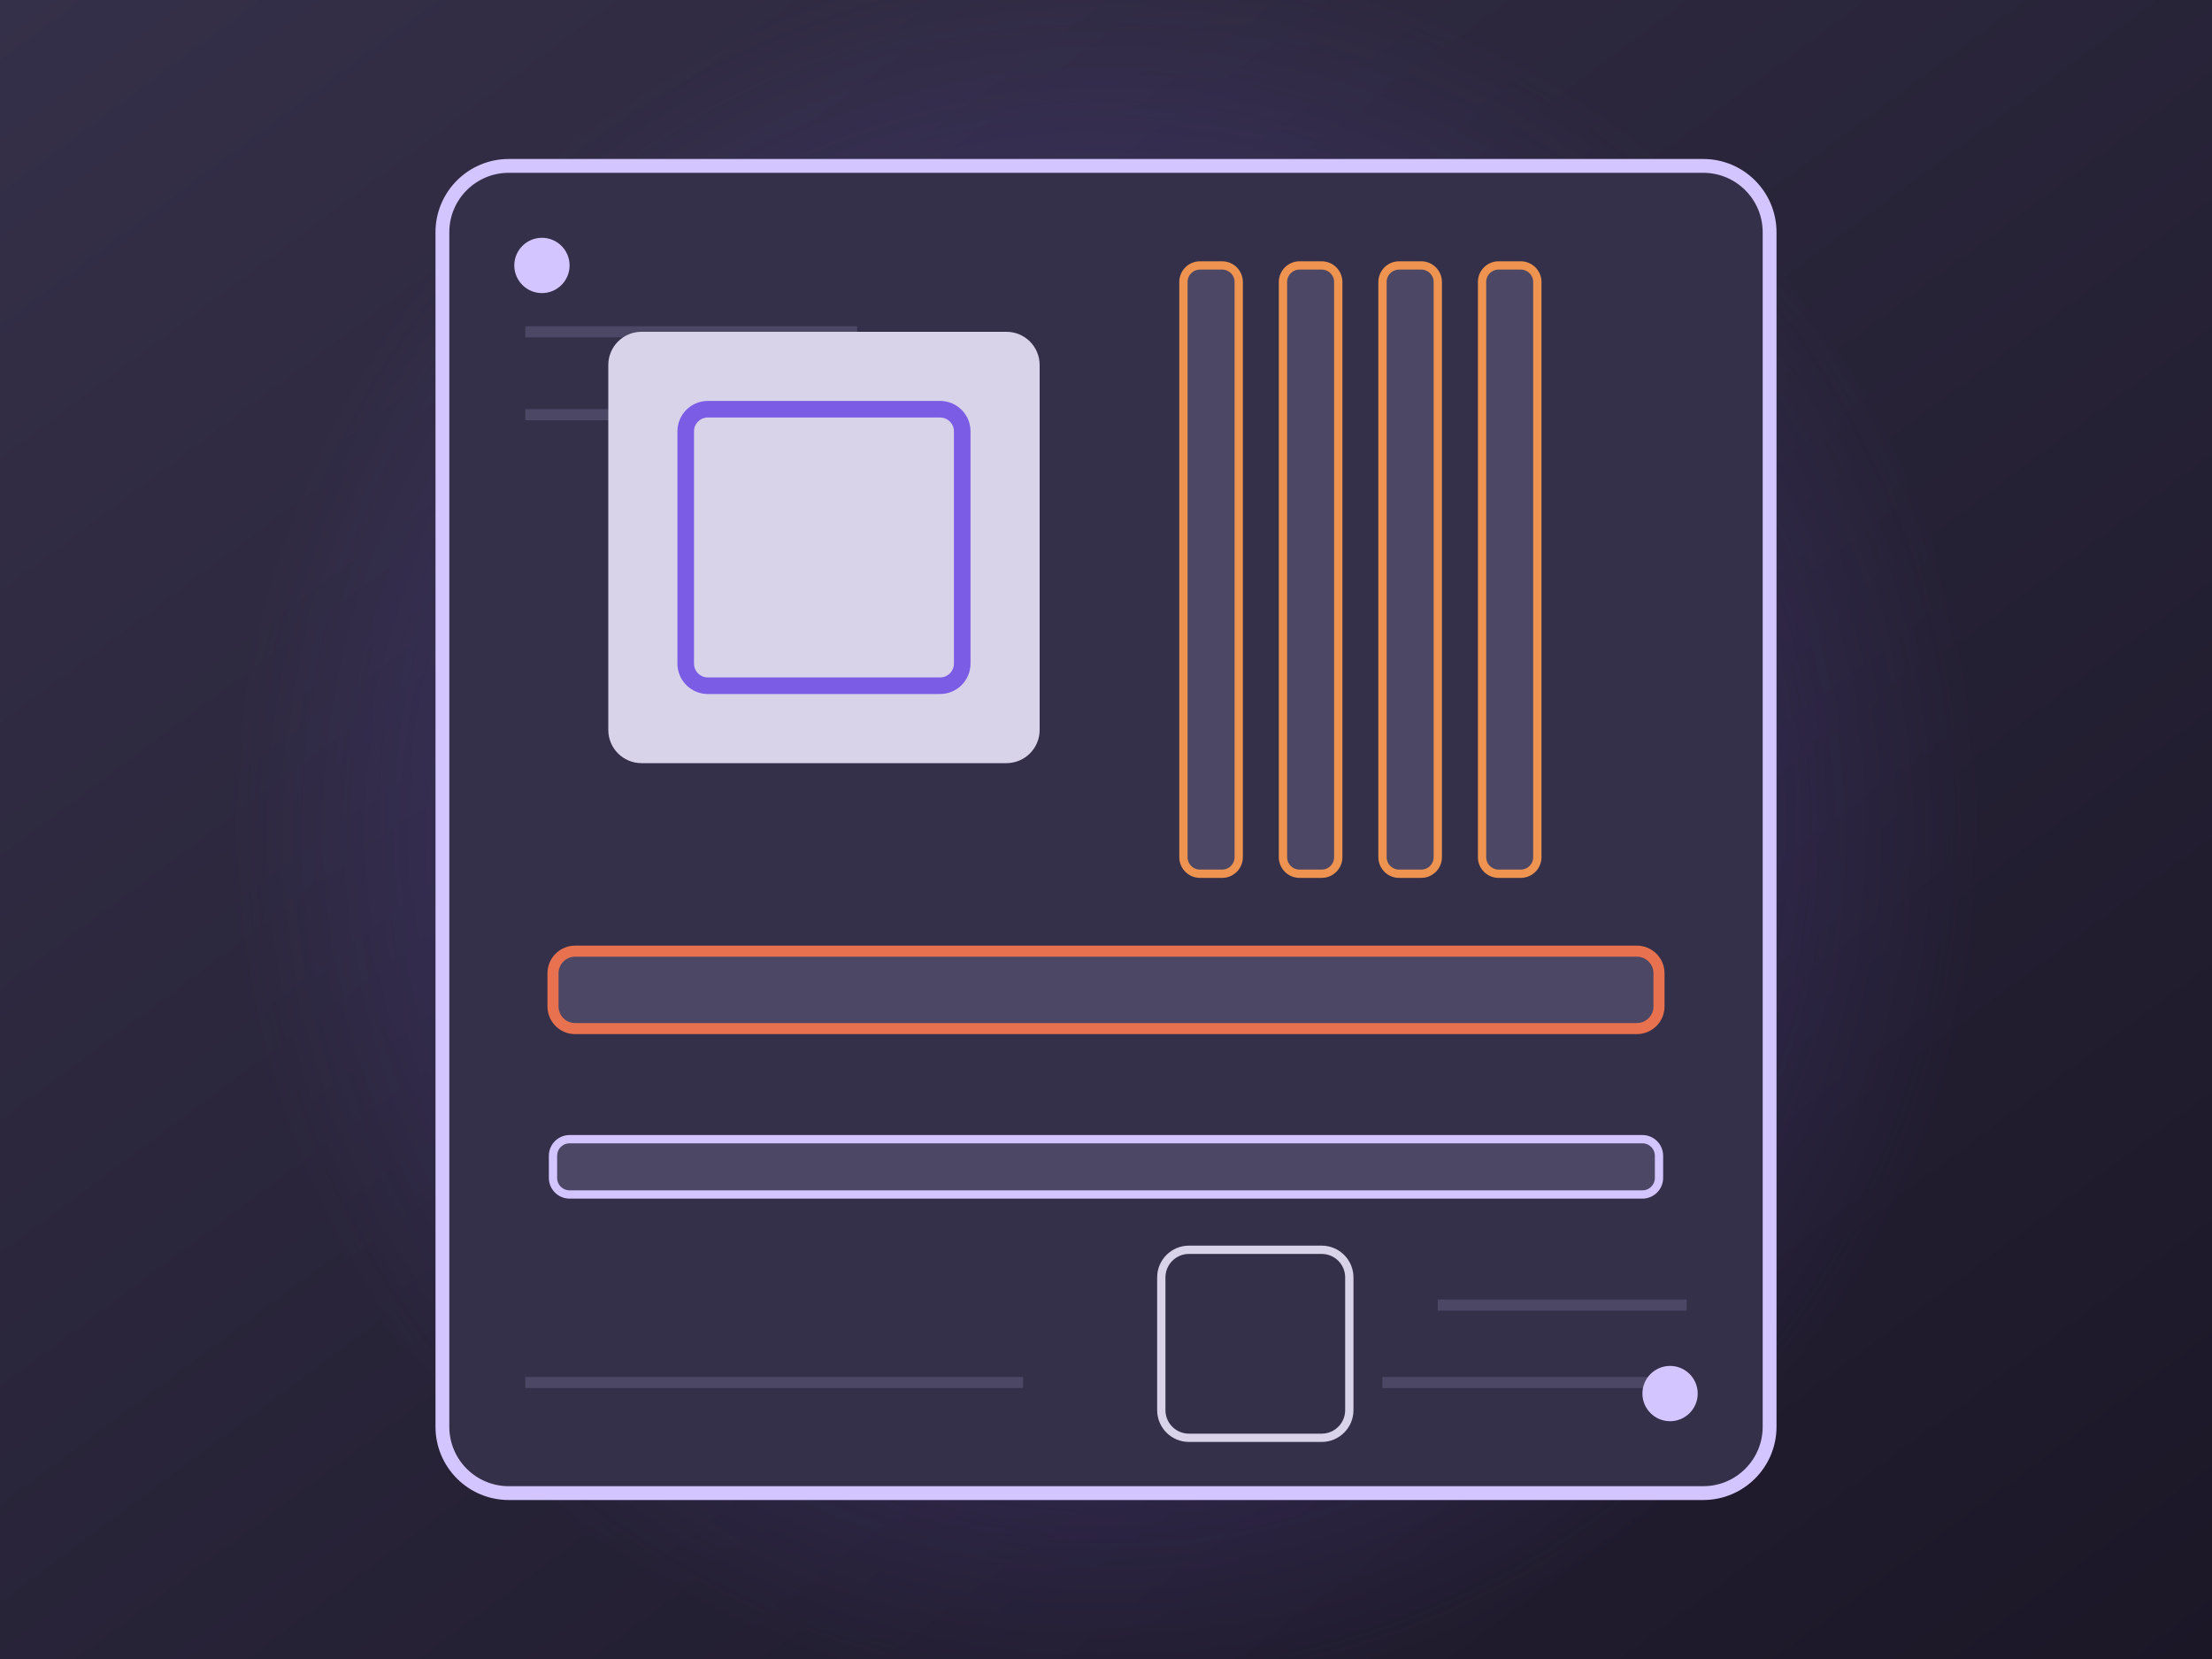
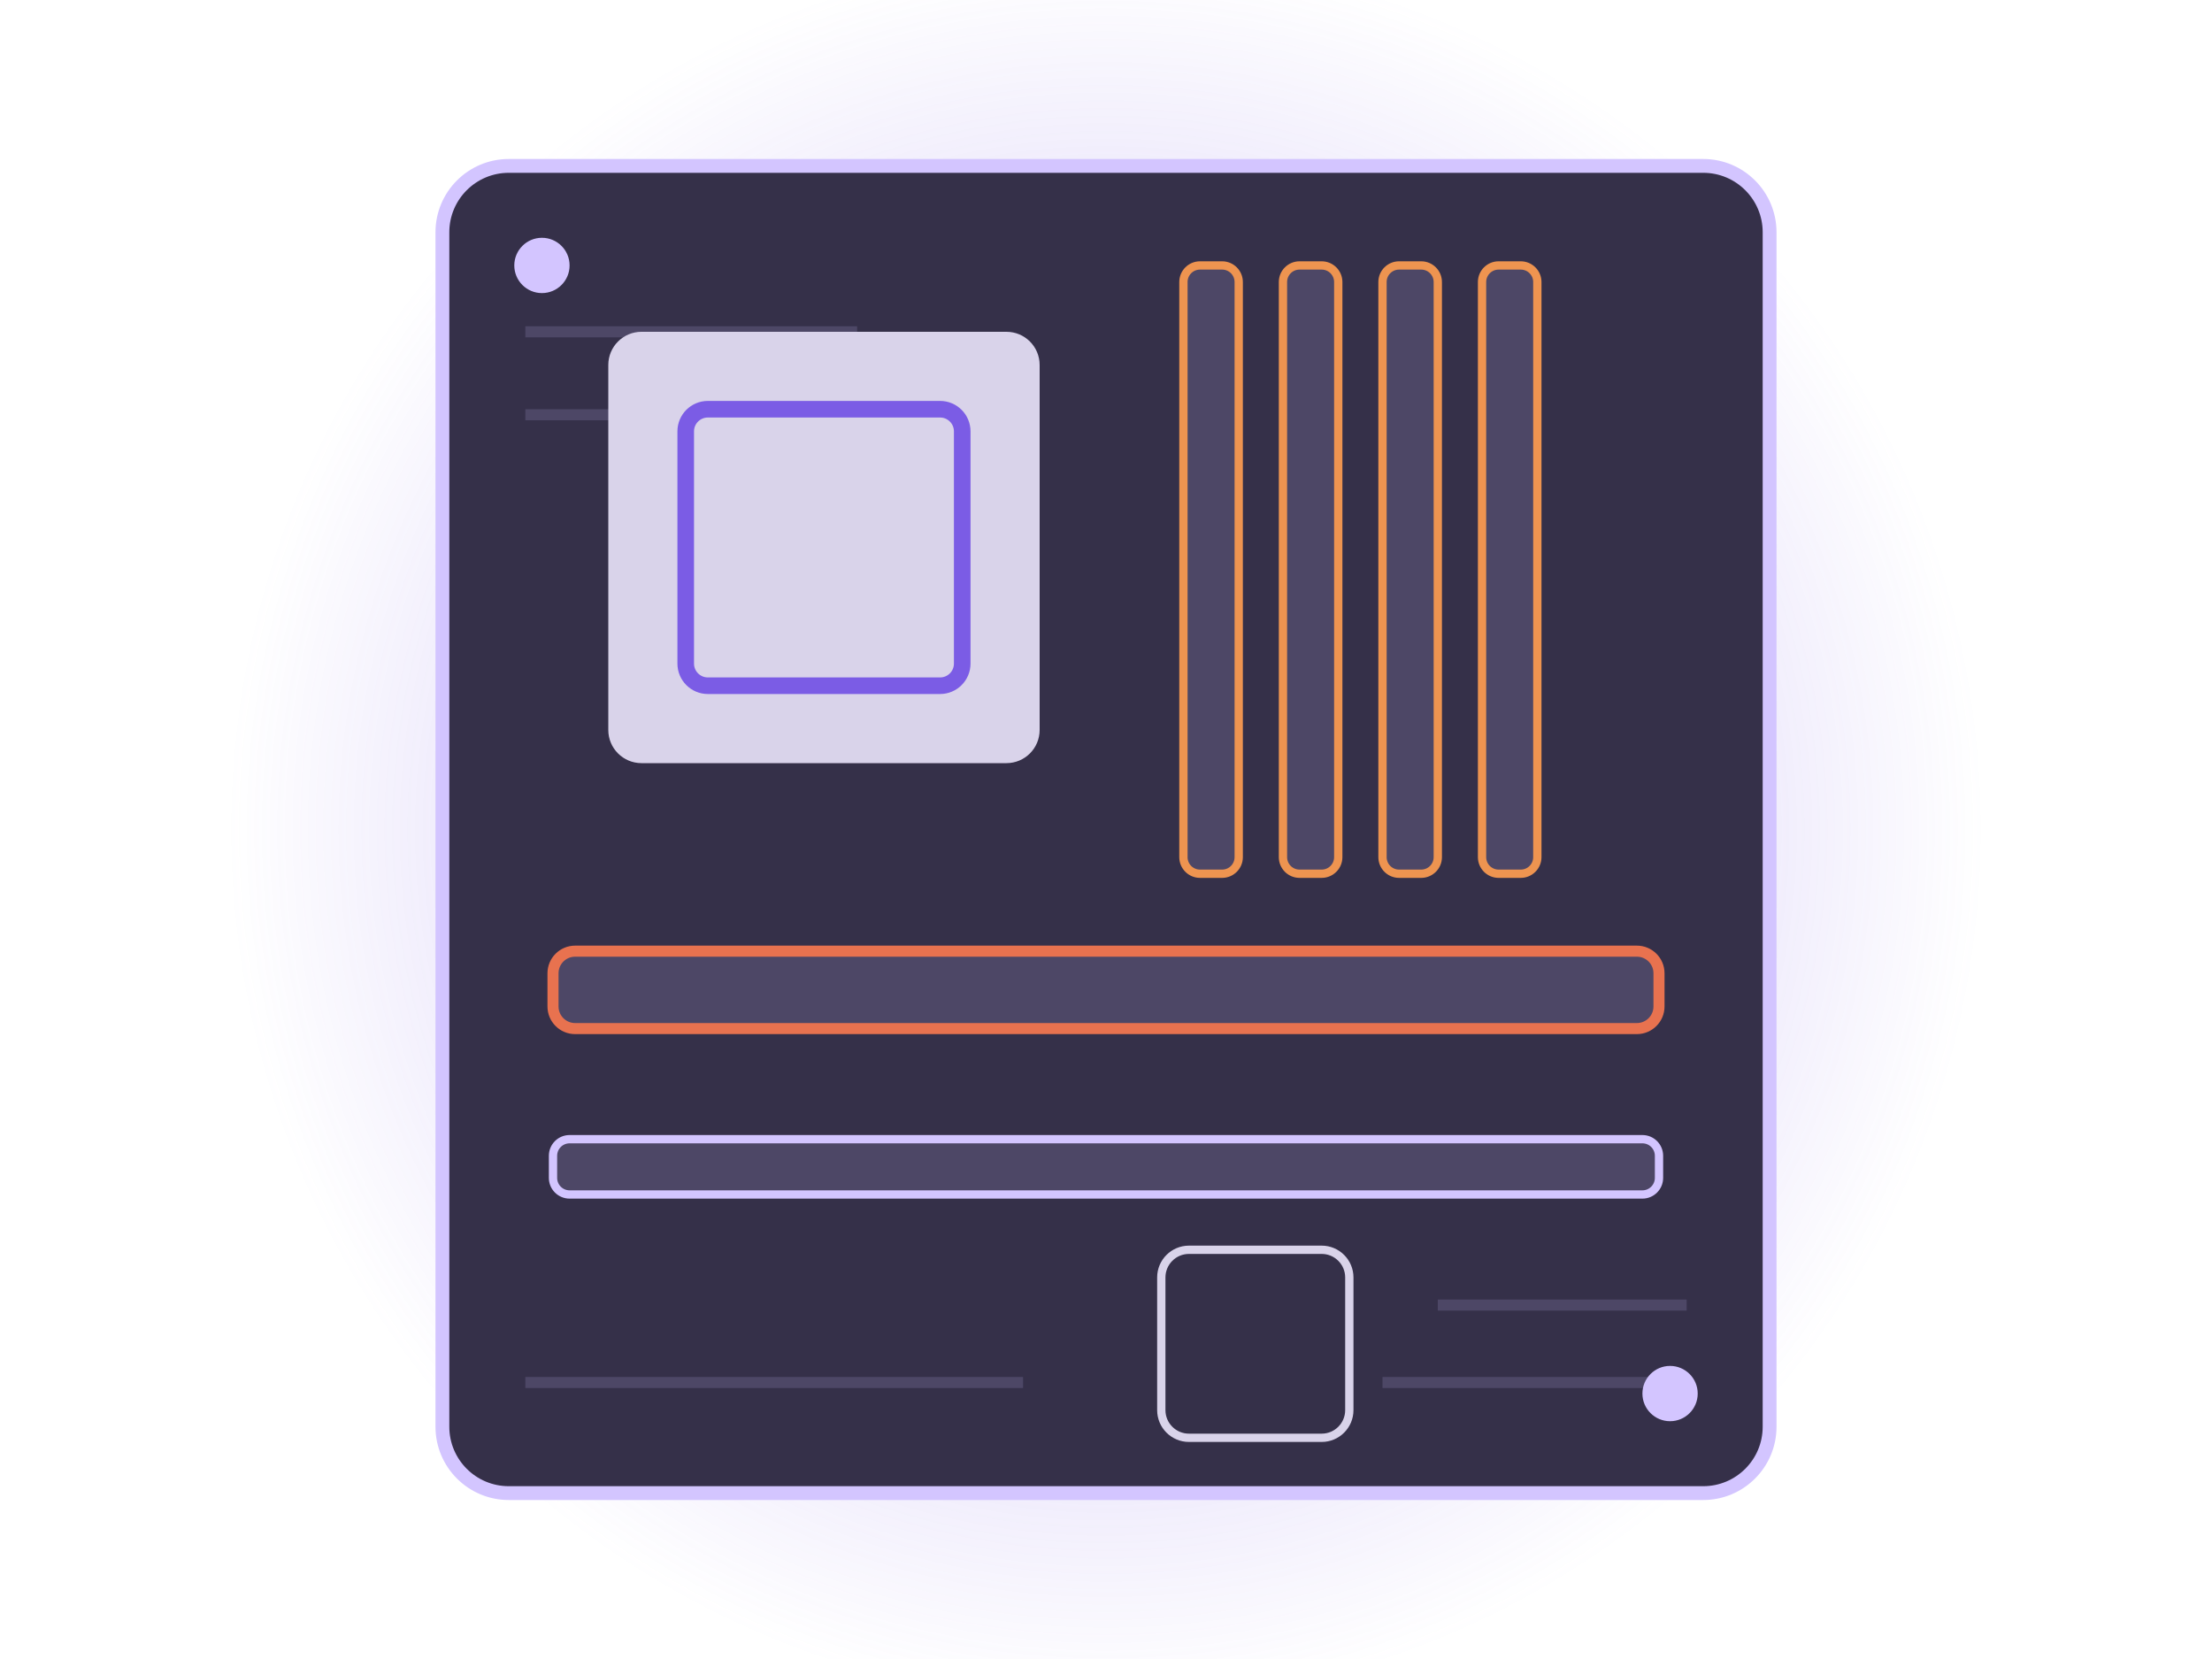
<svg xmlns="http://www.w3.org/2000/svg" viewBox="0 0 400 300" role="img" aria-label="Placa madre">
  <defs>
-     <linearGradient id="bg" x1="0" y1="0" x2="1" y2="1">
-       <stop offset="0" stop-color="#353049" />
-       <stop offset="1" stop-color="#1B1727" />
-     </linearGradient>
    <radialGradient id="glow" cx=".5" cy=".5" r=".5">
      <stop offset="0" stop-color="#7B5CE5" stop-opacity=".45" />
      <stop offset="1" stop-color="#7B5CE5" stop-opacity="0" />
    </radialGradient>
  </defs>
-   <rect width="400" height="300" fill="url(#bg)" />
  <circle cx="200" cy="150" r="160" fill="url(#glow)" />
  <rect x="80" y="30" width="240" height="240" rx="12" fill="#353049" stroke="#D3C5FF" stroke-width="2.5" />
  <g stroke="#4D4766" stroke-width="2" fill="none">
    <path d="M95 60h60M95 75h40M250 250h55M260 236h45M95 250h90" />
  </g>
  <rect x="110" y="60" width="78" height="78" rx="6" fill="#D9D3EA" />
  <rect x="124" y="74" width="50" height="50" rx="4" fill="none" stroke="#7B5CE5" stroke-width="3" />
  <g fill="#4D4766" stroke="#EE9450" stroke-width="1.5">
    <rect x="214" y="48" width="10" height="110" rx="3" />
    <rect x="232" y="48" width="10" height="110" rx="3" />
    <rect x="250" y="48" width="10" height="110" rx="3" />
    <rect x="268" y="48" width="10" height="110" rx="3" />
  </g>
  <rect x="100" y="172" width="200" height="14" rx="4" fill="#4D4766" stroke="#E8724F" stroke-width="2" />
  <rect x="100" y="206" width="200" height="10" rx="3" fill="#4D4766" stroke="#D3C5FF" stroke-width="1.5" />
  <rect x="210" y="226" width="34" height="34" rx="5" fill="#353049" stroke="#D9D3EA" stroke-width="1.5" />
  <circle cx="98" cy="48" r="5" fill="#D3C5FF" />
  <circle cx="302" cy="252" r="5" fill="#D3C5FF" />
</svg>
